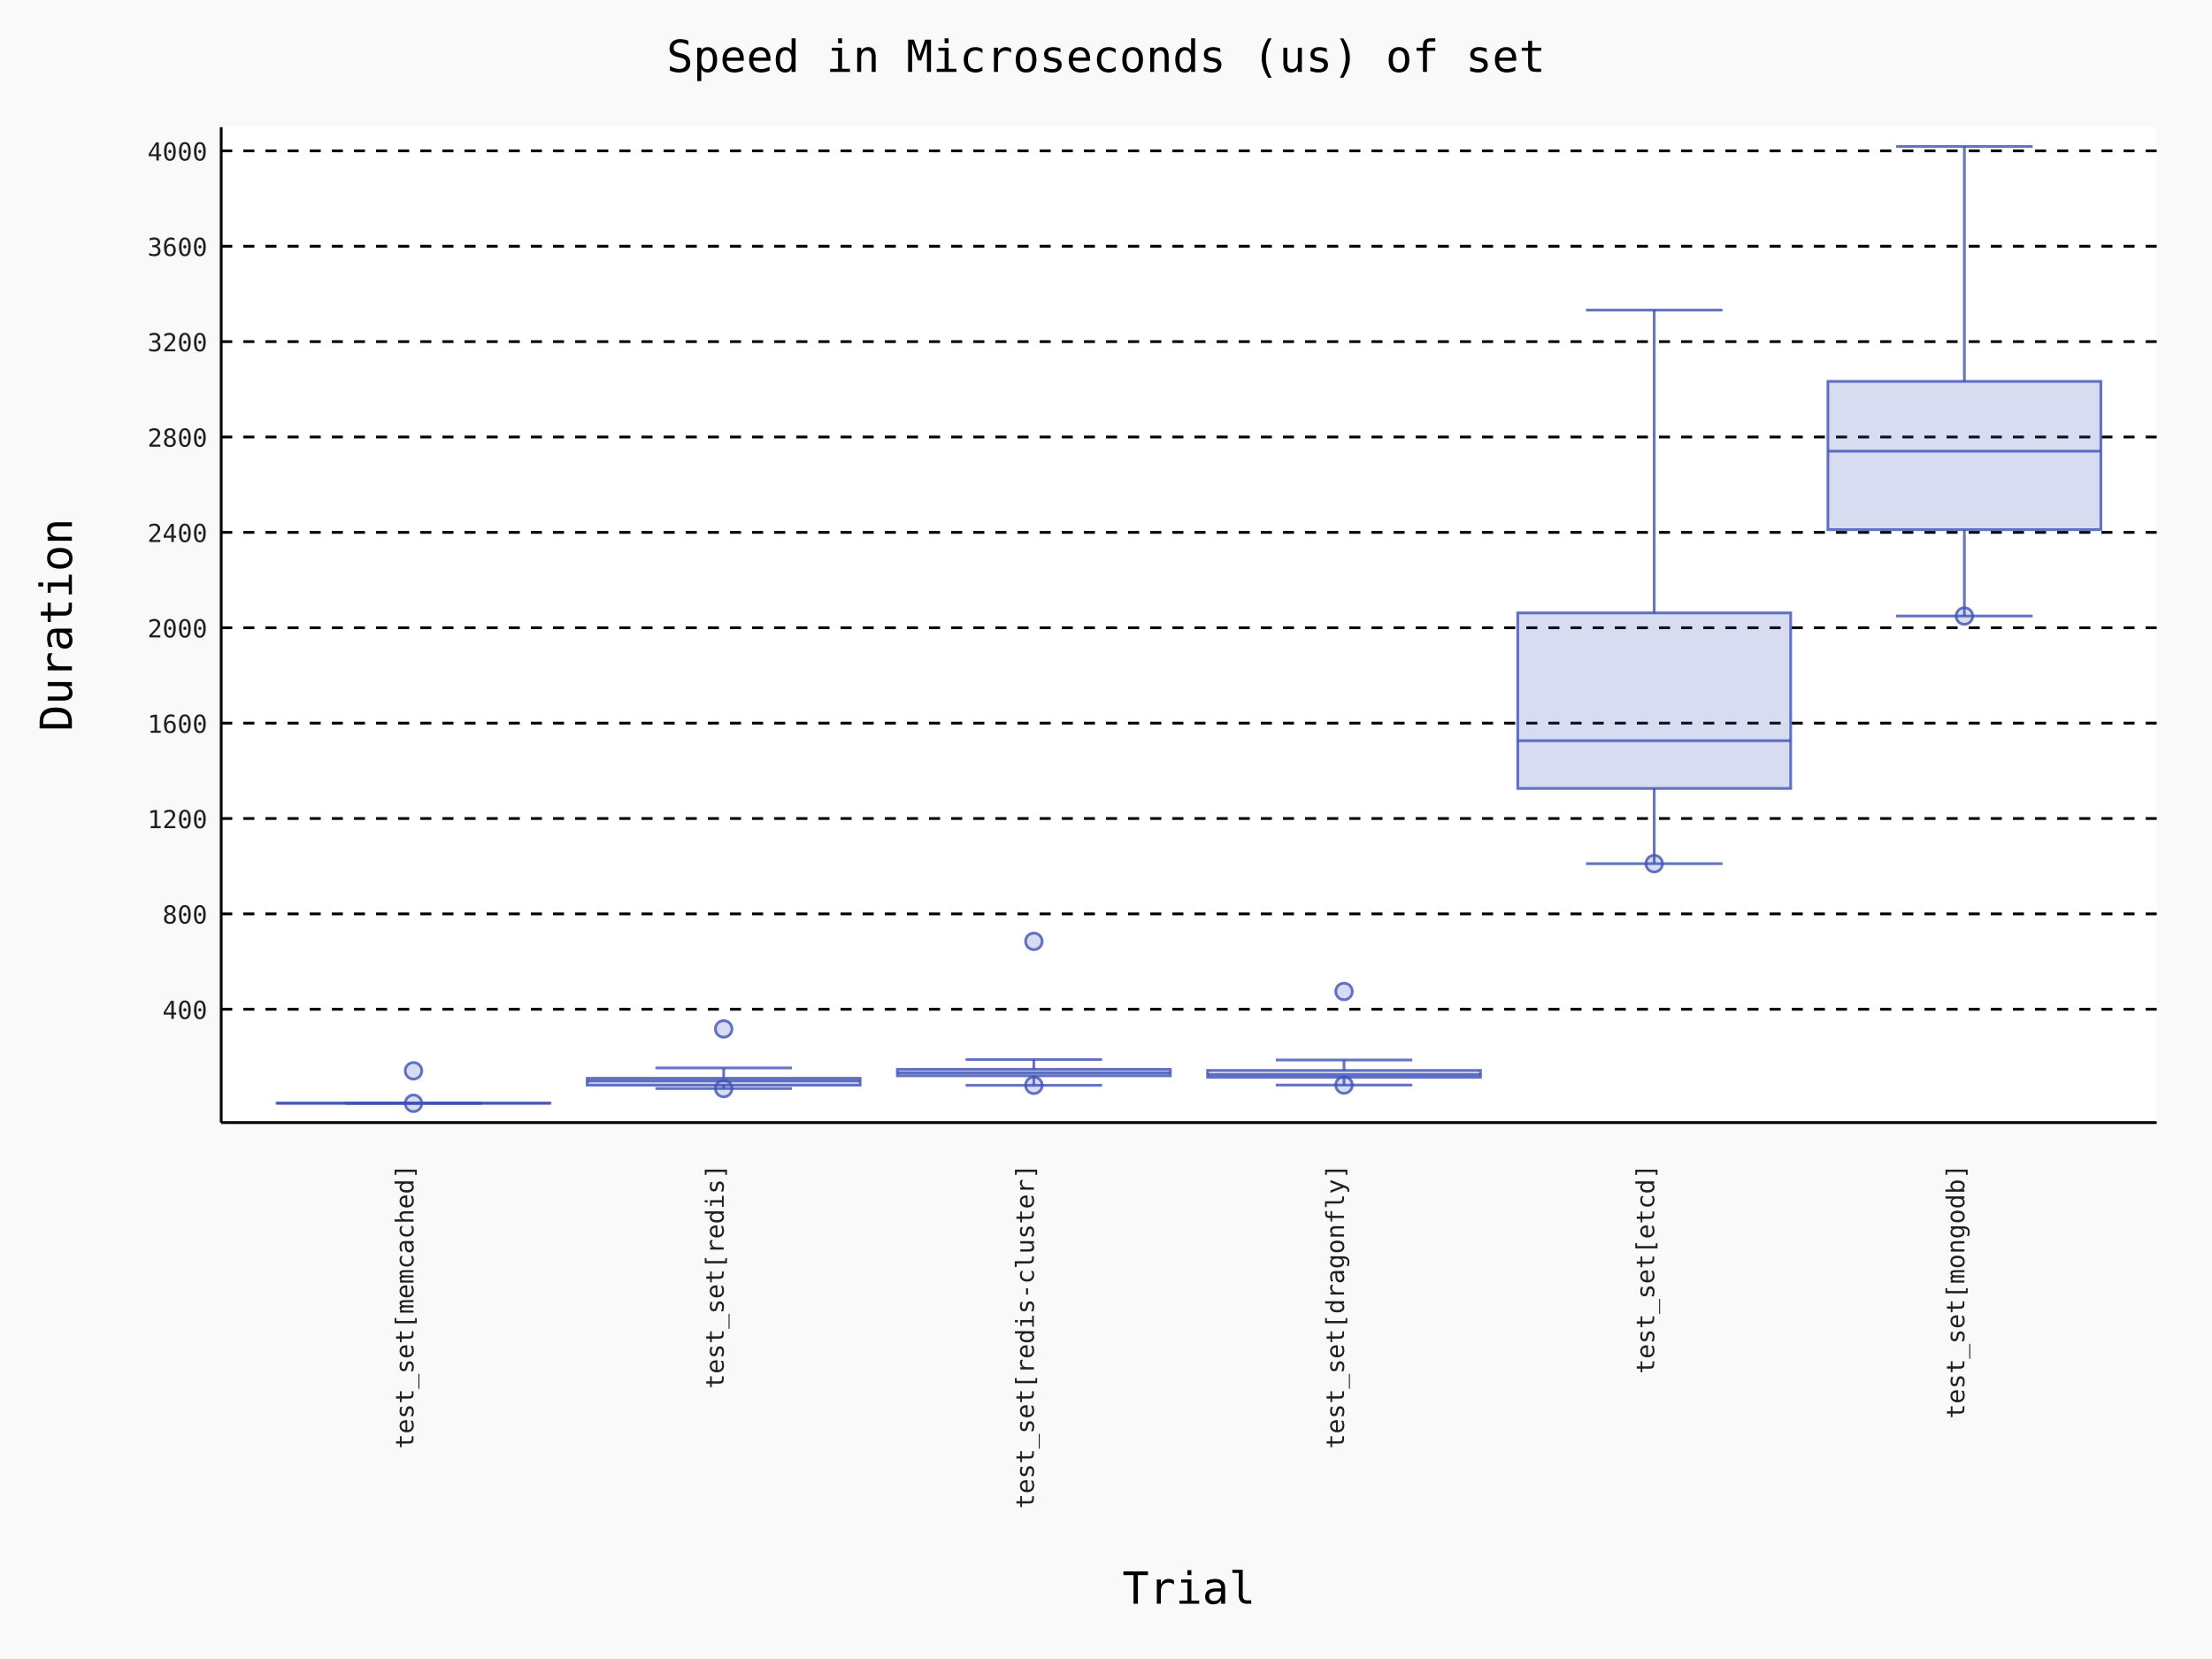
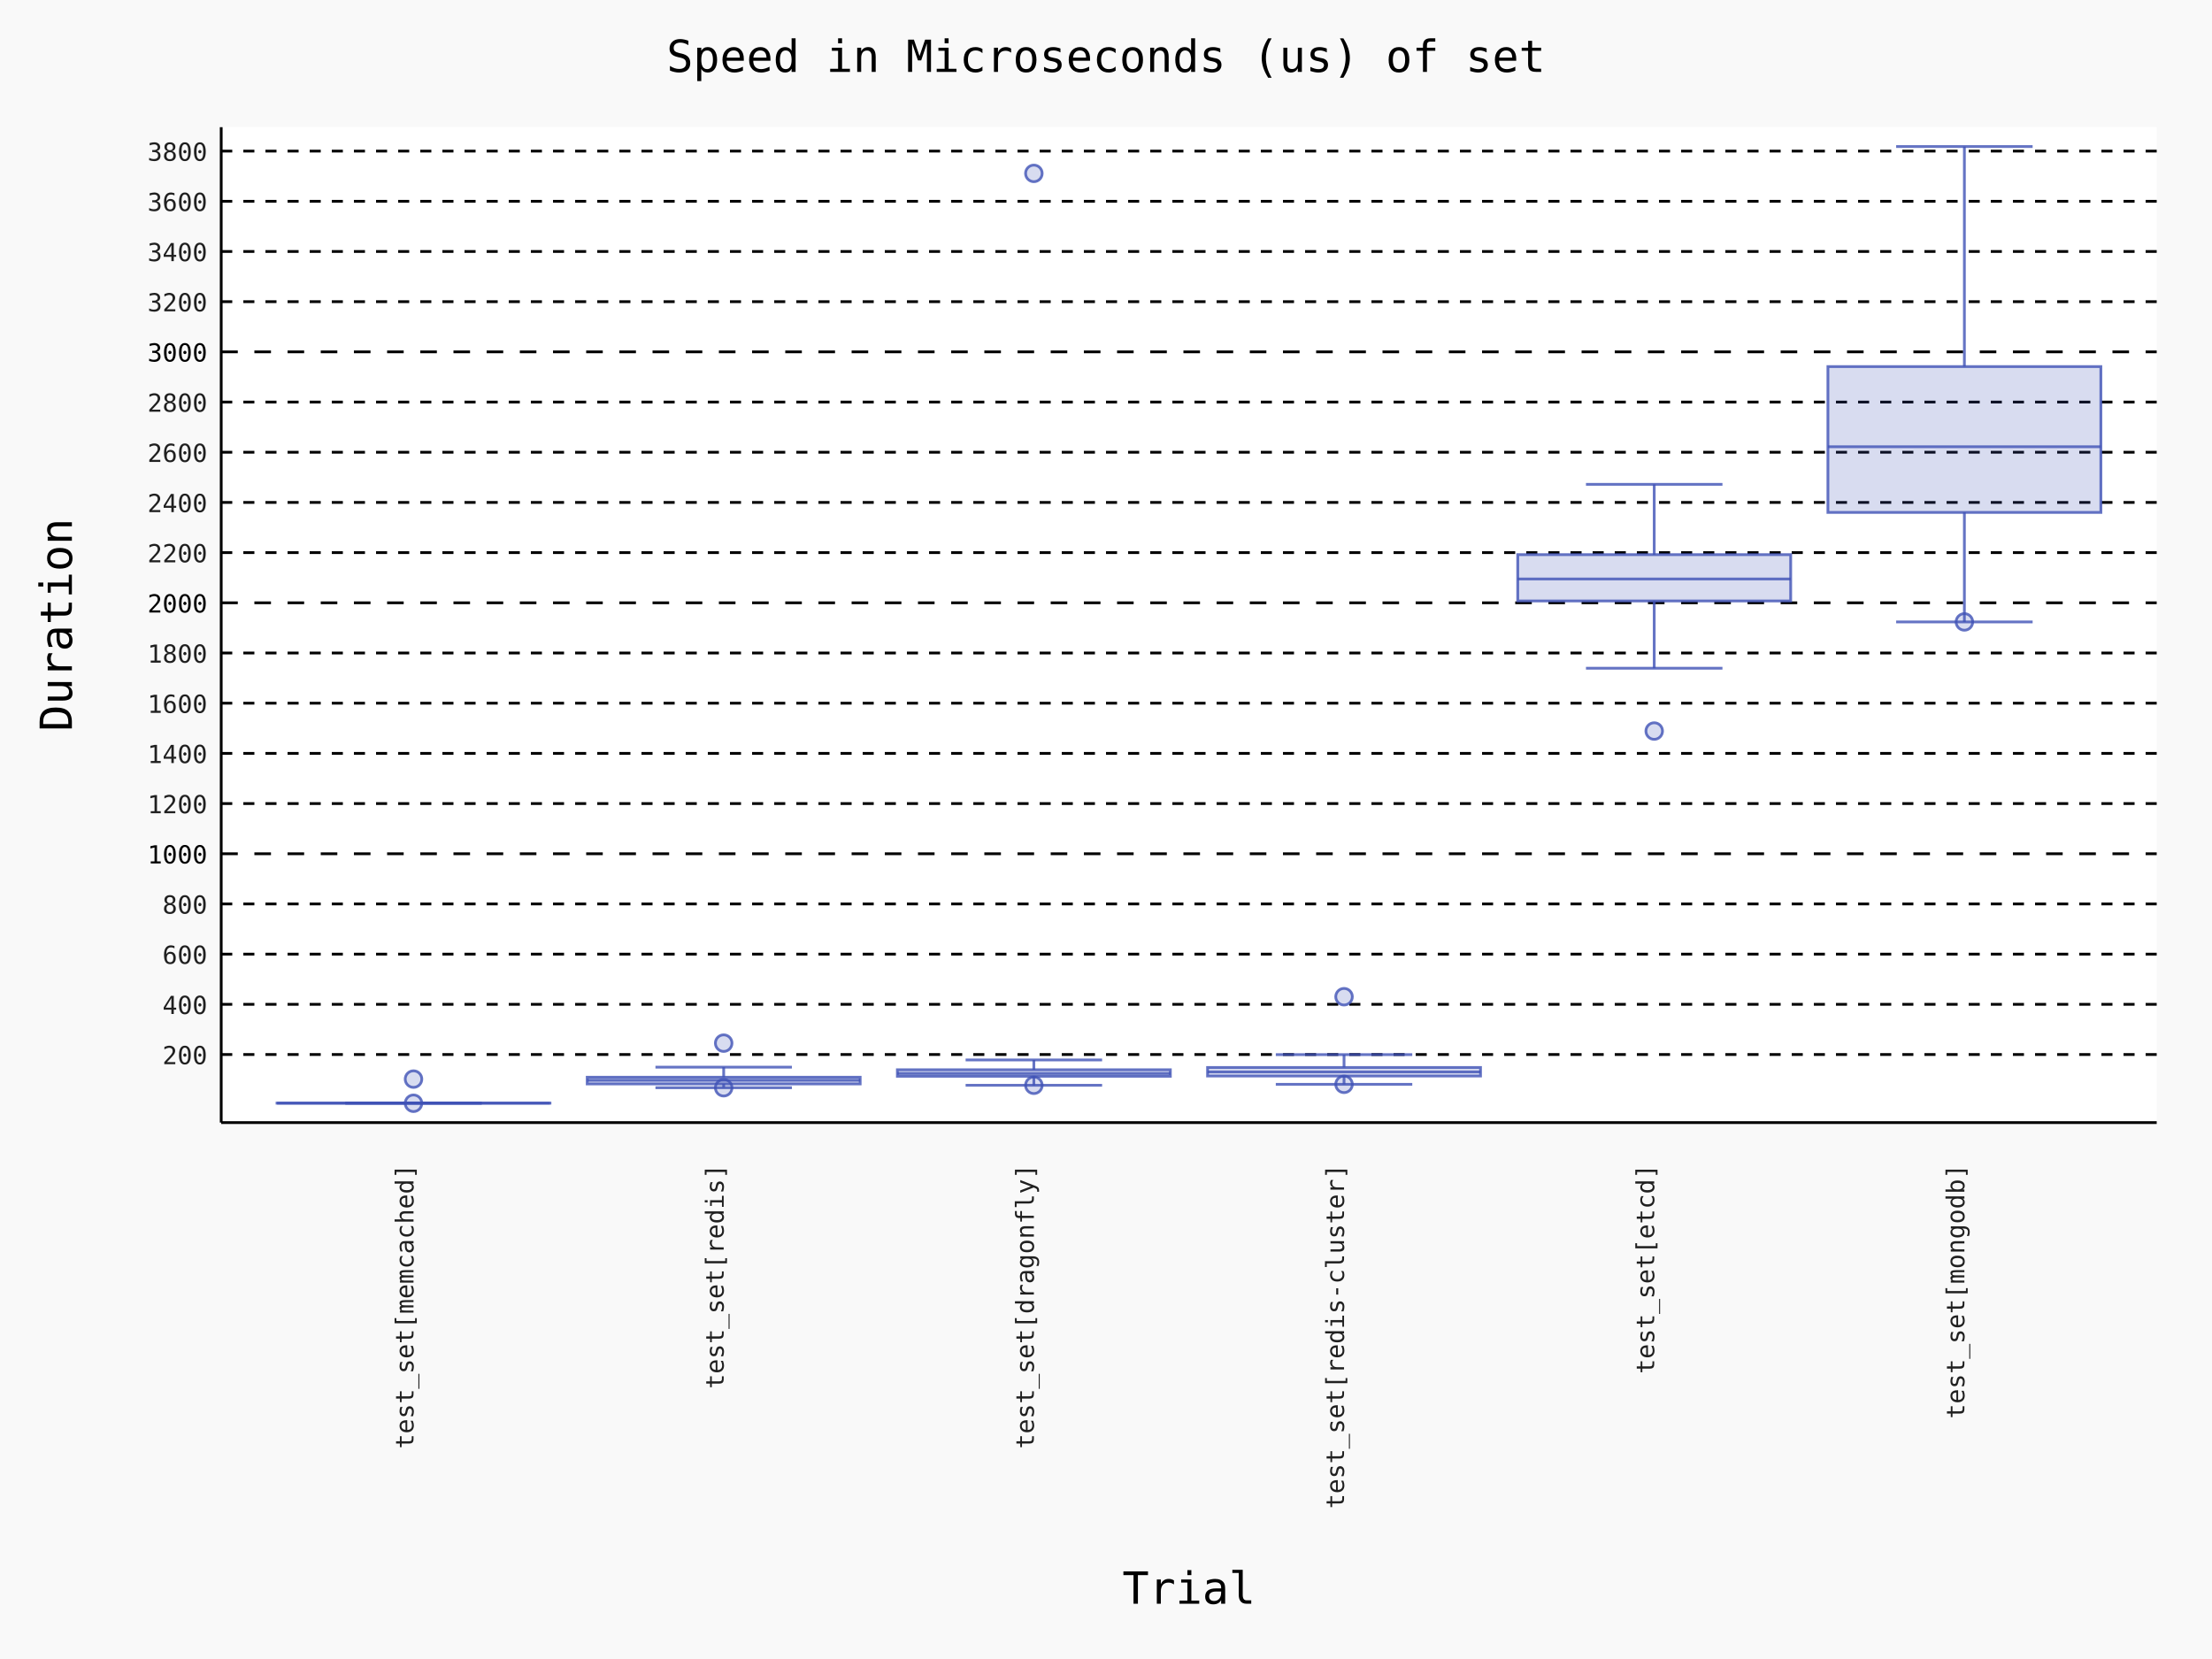
- <svg xmlns="http://www.w3.org/2000/svg" id="chart-f9423c75-cb76-4efb-9421-a1d7d388cb0d" class="pygal-chart" viewBox="0 0 800 600">
+ <svg xmlns="http://www.w3.org/2000/svg" id="chart-569ea9ff-6414-47e5-932e-270c90b85860" class="pygal-chart" viewBox="0 0 800 600">
  <defs>
-     <style type="text/css">#chart-f9423c75-cb76-4efb-9421-a1d7d388cb0d{-webkit-user-select:none;-webkit-font-smoothing:antialiased;font-family:Consolas,"Deja Vu Sans Mono","Bitstream Vera Sans Mono","Courier New",monospace}#chart-f9423c75-cb76-4efb-9421-a1d7d388cb0d .title{font-family:Consolas,"Deja Vu Sans Mono","Bitstream Vera Sans Mono","Courier New",monospace;font-size:16px}#chart-f9423c75-cb76-4efb-9421-a1d7d388cb0d .legends .legend text{font-family:Consolas,"Deja Vu Sans Mono","Bitstream Vera Sans Mono","Courier New",monospace;font-size:14px}#chart-f9423c75-cb76-4efb-9421-a1d7d388cb0d .axis text{font-family:Consolas,"Deja Vu Sans Mono","Bitstream Vera Sans Mono","Courier New",monospace;font-size:10px}#chart-f9423c75-cb76-4efb-9421-a1d7d388cb0d .axis text.major{font-family:Consolas,"Deja Vu Sans Mono","Bitstream Vera Sans Mono","Courier New",monospace;font-size:10px}#chart-f9423c75-cb76-4efb-9421-a1d7d388cb0d .text-overlay text.value{font-family:Consolas,"Deja Vu Sans Mono","Bitstream Vera Sans Mono","Courier New",monospace;font-size:16px}#chart-f9423c75-cb76-4efb-9421-a1d7d388cb0d .text-overlay text.label{font-family:Consolas,"Deja Vu Sans Mono","Bitstream Vera Sans Mono","Courier New",monospace;font-size:10px}#chart-f9423c75-cb76-4efb-9421-a1d7d388cb0d .tooltip{font-family:Consolas,"Deja Vu Sans Mono","Bitstream Vera Sans Mono","Courier New",monospace;font-size:14px}#chart-f9423c75-cb76-4efb-9421-a1d7d388cb0d text.no_data{font-family:Consolas,"Deja Vu Sans Mono","Bitstream Vera Sans Mono","Courier New",monospace;font-size:64px}
- #chart-f9423c75-cb76-4efb-9421-a1d7d388cb0d{background-color:rgba(249,249,249,1)}#chart-f9423c75-cb76-4efb-9421-a1d7d388cb0d path,#chart-f9423c75-cb76-4efb-9421-a1d7d388cb0d line,#chart-f9423c75-cb76-4efb-9421-a1d7d388cb0d rect,#chart-f9423c75-cb76-4efb-9421-a1d7d388cb0d circle{-webkit-transition:150ms;-moz-transition:150ms;transition:150ms}#chart-f9423c75-cb76-4efb-9421-a1d7d388cb0d .graph &gt; .background{fill:rgba(249,249,249,1)}#chart-f9423c75-cb76-4efb-9421-a1d7d388cb0d .plot &gt; .background{fill:rgba(255,255,255,1)}#chart-f9423c75-cb76-4efb-9421-a1d7d388cb0d .graph{fill:rgba(0,0,0,.87)}#chart-f9423c75-cb76-4efb-9421-a1d7d388cb0d text.no_data{fill:rgba(0,0,0,1)}#chart-f9423c75-cb76-4efb-9421-a1d7d388cb0d .title{fill:rgba(0,0,0,1)}#chart-f9423c75-cb76-4efb-9421-a1d7d388cb0d .legends .legend text{fill:rgba(0,0,0,.87)}#chart-f9423c75-cb76-4efb-9421-a1d7d388cb0d .legends .legend:hover text{fill:rgba(0,0,0,1)}#chart-f9423c75-cb76-4efb-9421-a1d7d388cb0d .axis .line{stroke:rgba(0,0,0,1)}#chart-f9423c75-cb76-4efb-9421-a1d7d388cb0d .axis .guide.line{stroke:rgba(0,0,0,.54)}#chart-f9423c75-cb76-4efb-9421-a1d7d388cb0d .axis .major.line{stroke:rgba(0,0,0,.87)}#chart-f9423c75-cb76-4efb-9421-a1d7d388cb0d .axis text.major{fill:rgba(0,0,0,1)}#chart-f9423c75-cb76-4efb-9421-a1d7d388cb0d .axis.y .guides:hover .guide.line,#chart-f9423c75-cb76-4efb-9421-a1d7d388cb0d .line-graph .axis.x .guides:hover .guide.line,#chart-f9423c75-cb76-4efb-9421-a1d7d388cb0d .stackedline-graph .axis.x .guides:hover .guide.line,#chart-f9423c75-cb76-4efb-9421-a1d7d388cb0d .xy-graph .axis.x .guides:hover .guide.line{stroke:rgba(0,0,0,1)}#chart-f9423c75-cb76-4efb-9421-a1d7d388cb0d .axis .guides:hover text{fill:rgba(0,0,0,1)}#chart-f9423c75-cb76-4efb-9421-a1d7d388cb0d .reactive{fill-opacity:.7;stroke-opacity:.8;stroke-width:1}#chart-f9423c75-cb76-4efb-9421-a1d7d388cb0d .ci{stroke:rgba(0,0,0,.87)}#chart-f9423c75-cb76-4efb-9421-a1d7d388cb0d .reactive.active,#chart-f9423c75-cb76-4efb-9421-a1d7d388cb0d .active .reactive{fill-opacity:.8;stroke-opacity:.9;stroke-width:4}#chart-f9423c75-cb76-4efb-9421-a1d7d388cb0d .ci .reactive.active{stroke-width:1.5}#chart-f9423c75-cb76-4efb-9421-a1d7d388cb0d .series text{fill:rgba(0,0,0,1)}#chart-f9423c75-cb76-4efb-9421-a1d7d388cb0d .tooltip rect{fill:rgba(255,255,255,1);stroke:rgba(0,0,0,1);-webkit-transition:opacity 150ms;-moz-transition:opacity 150ms;transition:opacity 150ms}#chart-f9423c75-cb76-4efb-9421-a1d7d388cb0d .tooltip .label{fill:rgba(0,0,0,.87)}#chart-f9423c75-cb76-4efb-9421-a1d7d388cb0d .tooltip .label{fill:rgba(0,0,0,.87)}#chart-f9423c75-cb76-4efb-9421-a1d7d388cb0d .tooltip .legend{font-size:.8em;fill:rgba(0,0,0,.54)}#chart-f9423c75-cb76-4efb-9421-a1d7d388cb0d .tooltip .x_label{font-size:.6em;fill:rgba(0,0,0,1)}#chart-f9423c75-cb76-4efb-9421-a1d7d388cb0d .tooltip .xlink{font-size:.5em;text-decoration:underline}#chart-f9423c75-cb76-4efb-9421-a1d7d388cb0d .tooltip .value{font-size:1.5em}#chart-f9423c75-cb76-4efb-9421-a1d7d388cb0d .bound{font-size:.5em}#chart-f9423c75-cb76-4efb-9421-a1d7d388cb0d .max-value{font-size:.75em;fill:rgba(0,0,0,.54)}#chart-f9423c75-cb76-4efb-9421-a1d7d388cb0d .map-element{fill:rgba(255,255,255,1);stroke:rgba(0,0,0,.54) !important}#chart-f9423c75-cb76-4efb-9421-a1d7d388cb0d .map-element .reactive{fill-opacity:inherit;stroke-opacity:inherit}#chart-f9423c75-cb76-4efb-9421-a1d7d388cb0d .color-0,#chart-f9423c75-cb76-4efb-9421-a1d7d388cb0d .color-0 a:visited{stroke:#3F51B5;fill:#3F51B5}#chart-f9423c75-cb76-4efb-9421-a1d7d388cb0d .color-1,#chart-f9423c75-cb76-4efb-9421-a1d7d388cb0d .color-1 a:visited{stroke:#3F51B5;fill:#3F51B5}#chart-f9423c75-cb76-4efb-9421-a1d7d388cb0d .color-2,#chart-f9423c75-cb76-4efb-9421-a1d7d388cb0d .color-2 a:visited{stroke:#3F51B5;fill:#3F51B5}#chart-f9423c75-cb76-4efb-9421-a1d7d388cb0d .color-3,#chart-f9423c75-cb76-4efb-9421-a1d7d388cb0d .color-3 a:visited{stroke:#3F51B5;fill:#3F51B5}#chart-f9423c75-cb76-4efb-9421-a1d7d388cb0d .color-4,#chart-f9423c75-cb76-4efb-9421-a1d7d388cb0d .color-4 a:visited{stroke:#3F51B5;fill:#3F51B5}#chart-f9423c75-cb76-4efb-9421-a1d7d388cb0d .color-5,#chart-f9423c75-cb76-4efb-9421-a1d7d388cb0d .color-5 a:visited{stroke:#3F51B5;fill:#3F51B5}#chart-f9423c75-cb76-4efb-9421-a1d7d388cb0d .text-overlay .color-0 text{fill:black}#chart-f9423c75-cb76-4efb-9421-a1d7d388cb0d .text-overlay .color-1 text{fill:black}#chart-f9423c75-cb76-4efb-9421-a1d7d388cb0d .text-overlay .color-2 text{fill:black}#chart-f9423c75-cb76-4efb-9421-a1d7d388cb0d .text-overlay .color-3 text{fill:black}#chart-f9423c75-cb76-4efb-9421-a1d7d388cb0d .text-overlay .color-4 text{fill:black}#chart-f9423c75-cb76-4efb-9421-a1d7d388cb0d .text-overlay .color-5 text{fill:black}
- #chart-f9423c75-cb76-4efb-9421-a1d7d388cb0d text.no_data{text-anchor:middle}#chart-f9423c75-cb76-4efb-9421-a1d7d388cb0d .guide.line{fill:none}#chart-f9423c75-cb76-4efb-9421-a1d7d388cb0d .centered{text-anchor:middle}#chart-f9423c75-cb76-4efb-9421-a1d7d388cb0d .title{text-anchor:middle}#chart-f9423c75-cb76-4efb-9421-a1d7d388cb0d .legends .legend text{fill-opacity:1}#chart-f9423c75-cb76-4efb-9421-a1d7d388cb0d .axis.x text{text-anchor:middle}#chart-f9423c75-cb76-4efb-9421-a1d7d388cb0d .axis.x:not(.web) text[transform]{text-anchor:start}#chart-f9423c75-cb76-4efb-9421-a1d7d388cb0d .axis.x:not(.web) text[transform].backwards{text-anchor:end}#chart-f9423c75-cb76-4efb-9421-a1d7d388cb0d .axis.y text{text-anchor:end}#chart-f9423c75-cb76-4efb-9421-a1d7d388cb0d .axis.y text[transform].backwards{text-anchor:start}#chart-f9423c75-cb76-4efb-9421-a1d7d388cb0d .axis.y2 text{text-anchor:start}#chart-f9423c75-cb76-4efb-9421-a1d7d388cb0d .axis.y2 text[transform].backwards{text-anchor:end}#chart-f9423c75-cb76-4efb-9421-a1d7d388cb0d .axis .guide.line{stroke-dasharray:4,4;stroke:black}#chart-f9423c75-cb76-4efb-9421-a1d7d388cb0d .axis .major.guide.line{stroke-dasharray:6,6;stroke:black}#chart-f9423c75-cb76-4efb-9421-a1d7d388cb0d .horizontal .axis.y .guide.line,#chart-f9423c75-cb76-4efb-9421-a1d7d388cb0d .horizontal .axis.y2 .guide.line,#chart-f9423c75-cb76-4efb-9421-a1d7d388cb0d .vertical .axis.x .guide.line{opacity:0}#chart-f9423c75-cb76-4efb-9421-a1d7d388cb0d .horizontal .axis.always_show .guide.line,#chart-f9423c75-cb76-4efb-9421-a1d7d388cb0d .vertical .axis.always_show .guide.line{opacity:1 !important}#chart-f9423c75-cb76-4efb-9421-a1d7d388cb0d .axis.y .guides:hover .guide.line,#chart-f9423c75-cb76-4efb-9421-a1d7d388cb0d .axis.y2 .guides:hover .guide.line,#chart-f9423c75-cb76-4efb-9421-a1d7d388cb0d .axis.x .guides:hover .guide.line{opacity:1}#chart-f9423c75-cb76-4efb-9421-a1d7d388cb0d .axis .guides:hover text{opacity:1}#chart-f9423c75-cb76-4efb-9421-a1d7d388cb0d .nofill{fill:none}#chart-f9423c75-cb76-4efb-9421-a1d7d388cb0d .subtle-fill{fill-opacity:.2}#chart-f9423c75-cb76-4efb-9421-a1d7d388cb0d .dot{stroke-width:1px;fill-opacity:1;stroke-opacity:1}#chart-f9423c75-cb76-4efb-9421-a1d7d388cb0d .dot.active{stroke-width:5px}#chart-f9423c75-cb76-4efb-9421-a1d7d388cb0d .dot.negative{fill:transparent}#chart-f9423c75-cb76-4efb-9421-a1d7d388cb0d text,#chart-f9423c75-cb76-4efb-9421-a1d7d388cb0d tspan{stroke:none !important}#chart-f9423c75-cb76-4efb-9421-a1d7d388cb0d .series text.active{opacity:1}#chart-f9423c75-cb76-4efb-9421-a1d7d388cb0d .tooltip rect{fill-opacity:.95;stroke-width:.5}#chart-f9423c75-cb76-4efb-9421-a1d7d388cb0d .tooltip text{fill-opacity:1}#chart-f9423c75-cb76-4efb-9421-a1d7d388cb0d .showable{visibility:hidden}#chart-f9423c75-cb76-4efb-9421-a1d7d388cb0d .showable.shown{visibility:visible}#chart-f9423c75-cb76-4efb-9421-a1d7d388cb0d .gauge-background{fill:rgba(229,229,229,1);stroke:none}#chart-f9423c75-cb76-4efb-9421-a1d7d388cb0d .bg-lines{stroke:rgba(249,249,249,1);stroke-width:2px}
+     <style type="text/css">#chart-569ea9ff-6414-47e5-932e-270c90b85860{-webkit-user-select:none;-webkit-font-smoothing:antialiased;font-family:Consolas,"Deja Vu Sans Mono","Bitstream Vera Sans Mono","Courier New",monospace}#chart-569ea9ff-6414-47e5-932e-270c90b85860 .title{font-family:Consolas,"Deja Vu Sans Mono","Bitstream Vera Sans Mono","Courier New",monospace;font-size:16px}#chart-569ea9ff-6414-47e5-932e-270c90b85860 .legends .legend text{font-family:Consolas,"Deja Vu Sans Mono","Bitstream Vera Sans Mono","Courier New",monospace;font-size:14px}#chart-569ea9ff-6414-47e5-932e-270c90b85860 .axis text{font-family:Consolas,"Deja Vu Sans Mono","Bitstream Vera Sans Mono","Courier New",monospace;font-size:10px}#chart-569ea9ff-6414-47e5-932e-270c90b85860 .axis text.major{font-family:Consolas,"Deja Vu Sans Mono","Bitstream Vera Sans Mono","Courier New",monospace;font-size:10px}#chart-569ea9ff-6414-47e5-932e-270c90b85860 .text-overlay text.value{font-family:Consolas,"Deja Vu Sans Mono","Bitstream Vera Sans Mono","Courier New",monospace;font-size:16px}#chart-569ea9ff-6414-47e5-932e-270c90b85860 .text-overlay text.label{font-family:Consolas,"Deja Vu Sans Mono","Bitstream Vera Sans Mono","Courier New",monospace;font-size:10px}#chart-569ea9ff-6414-47e5-932e-270c90b85860 .tooltip{font-family:Consolas,"Deja Vu Sans Mono","Bitstream Vera Sans Mono","Courier New",monospace;font-size:14px}#chart-569ea9ff-6414-47e5-932e-270c90b85860 text.no_data{font-family:Consolas,"Deja Vu Sans Mono","Bitstream Vera Sans Mono","Courier New",monospace;font-size:64px}
+ #chart-569ea9ff-6414-47e5-932e-270c90b85860{background-color:rgba(249,249,249,1)}#chart-569ea9ff-6414-47e5-932e-270c90b85860 path,#chart-569ea9ff-6414-47e5-932e-270c90b85860 line,#chart-569ea9ff-6414-47e5-932e-270c90b85860 rect,#chart-569ea9ff-6414-47e5-932e-270c90b85860 circle{-webkit-transition:150ms;-moz-transition:150ms;transition:150ms}#chart-569ea9ff-6414-47e5-932e-270c90b85860 .graph &gt; .background{fill:rgba(249,249,249,1)}#chart-569ea9ff-6414-47e5-932e-270c90b85860 .plot &gt; .background{fill:rgba(255,255,255,1)}#chart-569ea9ff-6414-47e5-932e-270c90b85860 .graph{fill:rgba(0,0,0,.87)}#chart-569ea9ff-6414-47e5-932e-270c90b85860 text.no_data{fill:rgba(0,0,0,1)}#chart-569ea9ff-6414-47e5-932e-270c90b85860 .title{fill:rgba(0,0,0,1)}#chart-569ea9ff-6414-47e5-932e-270c90b85860 .legends .legend text{fill:rgba(0,0,0,.87)}#chart-569ea9ff-6414-47e5-932e-270c90b85860 .legends .legend:hover text{fill:rgba(0,0,0,1)}#chart-569ea9ff-6414-47e5-932e-270c90b85860 .axis .line{stroke:rgba(0,0,0,1)}#chart-569ea9ff-6414-47e5-932e-270c90b85860 .axis .guide.line{stroke:rgba(0,0,0,.54)}#chart-569ea9ff-6414-47e5-932e-270c90b85860 .axis .major.line{stroke:rgba(0,0,0,.87)}#chart-569ea9ff-6414-47e5-932e-270c90b85860 .axis text.major{fill:rgba(0,0,0,1)}#chart-569ea9ff-6414-47e5-932e-270c90b85860 .axis.y .guides:hover .guide.line,#chart-569ea9ff-6414-47e5-932e-270c90b85860 .line-graph .axis.x .guides:hover .guide.line,#chart-569ea9ff-6414-47e5-932e-270c90b85860 .stackedline-graph .axis.x .guides:hover .guide.line,#chart-569ea9ff-6414-47e5-932e-270c90b85860 .xy-graph .axis.x .guides:hover .guide.line{stroke:rgba(0,0,0,1)}#chart-569ea9ff-6414-47e5-932e-270c90b85860 .axis .guides:hover text{fill:rgba(0,0,0,1)}#chart-569ea9ff-6414-47e5-932e-270c90b85860 .reactive{fill-opacity:.7;stroke-opacity:.8;stroke-width:1}#chart-569ea9ff-6414-47e5-932e-270c90b85860 .ci{stroke:rgba(0,0,0,.87)}#chart-569ea9ff-6414-47e5-932e-270c90b85860 .reactive.active,#chart-569ea9ff-6414-47e5-932e-270c90b85860 .active .reactive{fill-opacity:.8;stroke-opacity:.9;stroke-width:4}#chart-569ea9ff-6414-47e5-932e-270c90b85860 .ci .reactive.active{stroke-width:1.5}#chart-569ea9ff-6414-47e5-932e-270c90b85860 .series text{fill:rgba(0,0,0,1)}#chart-569ea9ff-6414-47e5-932e-270c90b85860 .tooltip rect{fill:rgba(255,255,255,1);stroke:rgba(0,0,0,1);-webkit-transition:opacity 150ms;-moz-transition:opacity 150ms;transition:opacity 150ms}#chart-569ea9ff-6414-47e5-932e-270c90b85860 .tooltip .label{fill:rgba(0,0,0,.87)}#chart-569ea9ff-6414-47e5-932e-270c90b85860 .tooltip .label{fill:rgba(0,0,0,.87)}#chart-569ea9ff-6414-47e5-932e-270c90b85860 .tooltip .legend{font-size:.8em;fill:rgba(0,0,0,.54)}#chart-569ea9ff-6414-47e5-932e-270c90b85860 .tooltip .x_label{font-size:.6em;fill:rgba(0,0,0,1)}#chart-569ea9ff-6414-47e5-932e-270c90b85860 .tooltip .xlink{font-size:.5em;text-decoration:underline}#chart-569ea9ff-6414-47e5-932e-270c90b85860 .tooltip .value{font-size:1.5em}#chart-569ea9ff-6414-47e5-932e-270c90b85860 .bound{font-size:.5em}#chart-569ea9ff-6414-47e5-932e-270c90b85860 .max-value{font-size:.75em;fill:rgba(0,0,0,.54)}#chart-569ea9ff-6414-47e5-932e-270c90b85860 .map-element{fill:rgba(255,255,255,1);stroke:rgba(0,0,0,.54) !important}#chart-569ea9ff-6414-47e5-932e-270c90b85860 .map-element .reactive{fill-opacity:inherit;stroke-opacity:inherit}#chart-569ea9ff-6414-47e5-932e-270c90b85860 .color-0,#chart-569ea9ff-6414-47e5-932e-270c90b85860 .color-0 a:visited{stroke:#3F51B5;fill:#3F51B5}#chart-569ea9ff-6414-47e5-932e-270c90b85860 .color-1,#chart-569ea9ff-6414-47e5-932e-270c90b85860 .color-1 a:visited{stroke:#3F51B5;fill:#3F51B5}#chart-569ea9ff-6414-47e5-932e-270c90b85860 .color-2,#chart-569ea9ff-6414-47e5-932e-270c90b85860 .color-2 a:visited{stroke:#3F51B5;fill:#3F51B5}#chart-569ea9ff-6414-47e5-932e-270c90b85860 .color-3,#chart-569ea9ff-6414-47e5-932e-270c90b85860 .color-3 a:visited{stroke:#3F51B5;fill:#3F51B5}#chart-569ea9ff-6414-47e5-932e-270c90b85860 .color-4,#chart-569ea9ff-6414-47e5-932e-270c90b85860 .color-4 a:visited{stroke:#3F51B5;fill:#3F51B5}#chart-569ea9ff-6414-47e5-932e-270c90b85860 .color-5,#chart-569ea9ff-6414-47e5-932e-270c90b85860 .color-5 a:visited{stroke:#3F51B5;fill:#3F51B5}#chart-569ea9ff-6414-47e5-932e-270c90b85860 .text-overlay .color-0 text{fill:black}#chart-569ea9ff-6414-47e5-932e-270c90b85860 .text-overlay .color-1 text{fill:black}#chart-569ea9ff-6414-47e5-932e-270c90b85860 .text-overlay .color-2 text{fill:black}#chart-569ea9ff-6414-47e5-932e-270c90b85860 .text-overlay .color-3 text{fill:black}#chart-569ea9ff-6414-47e5-932e-270c90b85860 .text-overlay .color-4 text{fill:black}#chart-569ea9ff-6414-47e5-932e-270c90b85860 .text-overlay .color-5 text{fill:black}
+ #chart-569ea9ff-6414-47e5-932e-270c90b85860 text.no_data{text-anchor:middle}#chart-569ea9ff-6414-47e5-932e-270c90b85860 .guide.line{fill:none}#chart-569ea9ff-6414-47e5-932e-270c90b85860 .centered{text-anchor:middle}#chart-569ea9ff-6414-47e5-932e-270c90b85860 .title{text-anchor:middle}#chart-569ea9ff-6414-47e5-932e-270c90b85860 .legends .legend text{fill-opacity:1}#chart-569ea9ff-6414-47e5-932e-270c90b85860 .axis.x text{text-anchor:middle}#chart-569ea9ff-6414-47e5-932e-270c90b85860 .axis.x:not(.web) text[transform]{text-anchor:start}#chart-569ea9ff-6414-47e5-932e-270c90b85860 .axis.x:not(.web) text[transform].backwards{text-anchor:end}#chart-569ea9ff-6414-47e5-932e-270c90b85860 .axis.y text{text-anchor:end}#chart-569ea9ff-6414-47e5-932e-270c90b85860 .axis.y text[transform].backwards{text-anchor:start}#chart-569ea9ff-6414-47e5-932e-270c90b85860 .axis.y2 text{text-anchor:start}#chart-569ea9ff-6414-47e5-932e-270c90b85860 .axis.y2 text[transform].backwards{text-anchor:end}#chart-569ea9ff-6414-47e5-932e-270c90b85860 .axis .guide.line{stroke-dasharray:4,4;stroke:black}#chart-569ea9ff-6414-47e5-932e-270c90b85860 .axis .major.guide.line{stroke-dasharray:6,6;stroke:black}#chart-569ea9ff-6414-47e5-932e-270c90b85860 .horizontal .axis.y .guide.line,#chart-569ea9ff-6414-47e5-932e-270c90b85860 .horizontal .axis.y2 .guide.line,#chart-569ea9ff-6414-47e5-932e-270c90b85860 .vertical .axis.x .guide.line{opacity:0}#chart-569ea9ff-6414-47e5-932e-270c90b85860 .horizontal .axis.always_show .guide.line,#chart-569ea9ff-6414-47e5-932e-270c90b85860 .vertical .axis.always_show .guide.line{opacity:1 !important}#chart-569ea9ff-6414-47e5-932e-270c90b85860 .axis.y .guides:hover .guide.line,#chart-569ea9ff-6414-47e5-932e-270c90b85860 .axis.y2 .guides:hover .guide.line,#chart-569ea9ff-6414-47e5-932e-270c90b85860 .axis.x .guides:hover .guide.line{opacity:1}#chart-569ea9ff-6414-47e5-932e-270c90b85860 .axis .guides:hover text{opacity:1}#chart-569ea9ff-6414-47e5-932e-270c90b85860 .nofill{fill:none}#chart-569ea9ff-6414-47e5-932e-270c90b85860 .subtle-fill{fill-opacity:.2}#chart-569ea9ff-6414-47e5-932e-270c90b85860 .dot{stroke-width:1px;fill-opacity:1;stroke-opacity:1}#chart-569ea9ff-6414-47e5-932e-270c90b85860 .dot.active{stroke-width:5px}#chart-569ea9ff-6414-47e5-932e-270c90b85860 .dot.negative{fill:transparent}#chart-569ea9ff-6414-47e5-932e-270c90b85860 text,#chart-569ea9ff-6414-47e5-932e-270c90b85860 tspan{stroke:none !important}#chart-569ea9ff-6414-47e5-932e-270c90b85860 .series text.active{opacity:1}#chart-569ea9ff-6414-47e5-932e-270c90b85860 .tooltip rect{fill-opacity:.95;stroke-width:.5}#chart-569ea9ff-6414-47e5-932e-270c90b85860 .tooltip text{fill-opacity:1}#chart-569ea9ff-6414-47e5-932e-270c90b85860 .showable{visibility:hidden}#chart-569ea9ff-6414-47e5-932e-270c90b85860 .showable.shown{visibility:visible}#chart-569ea9ff-6414-47e5-932e-270c90b85860 .gauge-background{fill:rgba(229,229,229,1);stroke:none}#chart-569ea9ff-6414-47e5-932e-270c90b85860 .bg-lines{stroke:rgba(249,249,249,1);stroke-width:2px}
.tooltip .value{font-size:1em !important}.axis text{font-size:9px !important}</style>
  </defs>
  <g class="graph custombox-graph vertical">
    <rect x="0" y="0" width="800" height="600" class="background" />
    <g transform="translate(80, 46)" class="plot">
      <rect x="0" y="0" width="700.0" height="360.0" class="background" />
      <g class="axis y always_show">
        <path d="M0 360 h700" class="line" />
        <g class="guides">
-           <path d="M0 319.013 h700" class="guide line" />
-           <text x="-5" y="322.513" class="">400</text>
-         </g>
-         <g class="guides">
-           <path d="M0 284.519 h700" class="guide line" />
-           <text x="-5" y="288.019" class="">800</text>
-         </g>
-         <g class="guides">
-           <path d="M0 250.024 h700" class="guide line" />
-           <text x="-5" y="253.524" class="">1200</text>
-         </g>
-         <g class="guides">
-           <path d="M0 215.529 h700" class="guide line" />
-           <text x="-5" y="219.029" class="">1600</text>
-         </g>
-         <g class="guides">
-           <path d="M0 181.035 h700" class="guide line" />
-           <text x="-5" y="184.535" class="">2000</text>
-         </g>
-         <g class="guides">
-           <path d="M0 146.54 h700" class="guide line" />
-           <text x="-5" y="150.04" class="">2400</text>
-         </g>
-         <g class="guides">
-           <path d="M0 112.046 h700" class="guide line" />
-           <text x="-5" y="115.546" class="">2800</text>
-         </g>
-         <g class="guides">
-           <path d="M0 77.551 h700" class="guide line" />
-           <text x="-5" y="81.051" class="">3200</text>
-         </g>
-         <g class="guides">
-           <path d="M0 43.056 h700" class="guide line" />
-           <text x="-5" y="46.556" class="">3600</text>
-         </g>
-         <g class="guides">
-           <path d="M0 8.562 h700" class="guide line" />
-           <text x="-5" y="12.062" class="">4000</text>
+           <path d="M0 335.379 h700" class="guide line" />
+           <text x="-5" y="338.879" class="">200</text>
+         </g>
+         <g class="guides">
+           <path d="M0 317.227 h700" class="guide line" />
+           <text x="-5" y="320.727" class="">400</text>
+         </g>
+         <g class="guides">
+           <path d="M0 299.075 h700" class="guide line" />
+           <text x="-5" y="302.575" class="">600</text>
+         </g>
+         <g class="guides">
+           <path d="M0 280.924 h700" class="guide line" />
+           <text x="-5" y="284.424" class="">800</text>
+         </g>
+         <g class="guides">
+           <path d="M0 262.772 h700" class="major guide line" />
+           <text x="-5" y="266.272" class="major">1000</text>
+         </g>
+         <g class="guides">
+           <path d="M0 244.62 h700" class="guide line" />
+           <text x="-5" y="248.12" class="">1200</text>
+         </g>
+         <g class="guides">
+           <path d="M0 226.468 h700" class="guide line" />
+           <text x="-5" y="229.968" class="">1400</text>
+         </g>
+         <g class="guides">
+           <path d="M0 208.317 h700" class="guide line" />
+           <text x="-5" y="211.817" class="">1600</text>
+         </g>
+         <g class="guides">
+           <path d="M0 190.165 h700" class="guide line" />
+           <text x="-5" y="193.665" class="">1800</text>
+         </g>
+         <g class="guides">
+           <path d="M0 172.013 h700" class="major guide line" />
+           <text x="-5" y="175.513" class="major">2000</text>
+         </g>
+         <g class="guides">
+           <path d="M0 153.861 h700" class="guide line" />
+           <text x="-5" y="157.361" class="">2200</text>
+         </g>
+         <g class="guides">
+           <path d="M0 135.71 h700" class="guide line" />
+           <text x="-5" y="139.21" class="">2400</text>
+         </g>
+         <g class="guides">
+           <path d="M0 117.558 h700" class="guide line" />
+           <text x="-5" y="121.058" class="">2600</text>
+         </g>
+         <g class="guides">
+           <path d="M0 99.406 h700" class="guide line" />
+           <text x="-5" y="102.906" class="">2800</text>
+         </g>
+         <g class="guides">
+           <path d="M0 81.254 h700" class="major guide line" />
+           <text x="-5" y="84.754" class="major">3000</text>
+         </g>
+         <g class="guides">
+           <path d="M0 63.103 h700" class="guide line" />
+           <text x="-5" y="66.603" class="">3200</text>
+         </g>
+         <g class="guides">
+           <path d="M0 44.951 h700" class="guide line" />
+           <text x="-5" y="48.451" class="">3400</text>
+         </g>
+         <g class="guides">
+           <path d="M0 26.799 h700" class="guide line" />
+           <text x="-5" y="30.299" class="">3600</text>
+         </g>
+         <g class="guides">
+           <path d="M0 8.647 h700" class="guide line" />
+           <text x="-5" y="12.147" class="">3800</text>
        </g>
      </g>
      <g class="axis x">
        <path d="M0 0 v360" class="line" />
        <g class="guides">
          <path d="M69.551 0 v360" class="guide line" />
          <text x="69.551" y="375.0" class="backwards" transform="rotate(270 69.55128 375)">test_set[memcached]</text>
        </g>
        <g class="guides">
          <path d="M181.731 0 v360" class="guide line" />
          <text x="181.731" y="375.0" class="backwards" transform="rotate(270 181.7308 375)">test_set[redis]</text>
        </g>
        <g class="guides">
          <path d="M293.91 0 v360" class="guide line" />
-           <text x="293.91" y="375.0" class="backwards" transform="rotate(270 293.9103 375)">test_set[redis-cluster]</text>
+           <text x="293.91" y="375.0" class="backwards" transform="rotate(270 293.9103 375)">test_set[dragonfly]</text>
        </g>
        <g class="guides">
          <path d="M406.09 0 v360" class="guide line" />
-           <text x="406.09" y="375.0" class="backwards" transform="rotate(270 406.0897 375)">test_set[dragonfly]</text>
+           <text x="406.09" y="375.0" class="backwards" transform="rotate(270 406.0897 375)">test_set[redis-cluster]</text>
        </g>
        <g class="guides">
          <path d="M518.269 0 v360" class="guide line" />
          <text x="518.269" y="375.0" class="backwards" transform="rotate(270 518.2692 375)">test_set[etcd]</text>
        </g>
        <g class="guides">
          <path d="M630.449 0 v360" class="guide line" />
          <text x="630.449" y="375.0" class="backwards" transform="rotate(270 630.4487 375)">test_set[mongodb]</text>
        </g>
      </g>
      <g class="series serie-0 color-0">
        <g class="boxes">
          <g class="box">
-             <path stroke-width="3" d="M44.872 353.023 L94.231 353.023" class="reactive tooltip-trigger" />
-             <path stroke-width="3" d="M20.192 352.983 L118.91 352.983" class="reactive tooltip-trigger" />
-             <path stroke-width="3" d="M44.872 352.925 L94.231 352.925" class="reactive tooltip-trigger" />
-             <path stroke-width="2" d="M69.551 353.023 L69.551 352.992" class="reactive tooltip-trigger" />
-             <path stroke-width="2" d="M69.551 352.925 L69.551 352.966" class="reactive tooltip-trigger" />
-             <rect x="20.192" y="352.966" height="0.027" width="98.718" class="subtle-fill reactive tooltip-trigger" />
-             <circle cx="69.551" cy="353.023" r="3" class="subtle-fill reactive tooltip-trigger" />
-             <circle cx="69.551" cy="341.275" r="3" class="subtle-fill reactive tooltip-trigger" />
+             <path stroke-width="3" d="M44.872 353.011 L94.231 353.011" class="reactive tooltip-trigger" />
+             <path stroke-width="3" d="M20.192 352.968 L118.91 352.968" class="reactive tooltip-trigger" />
+             <path stroke-width="3" d="M44.872 352.897 L94.231 352.897" class="reactive tooltip-trigger" />
+             <path stroke-width="2" d="M69.551 353.011 L69.551 352.978" class="reactive tooltip-trigger" />
+             <path stroke-width="2" d="M69.551 352.897 L69.551 352.946" class="reactive tooltip-trigger" />
+             <rect x="20.192" y="352.946" height="0.032" width="98.718" class="subtle-fill reactive tooltip-trigger" />
+             <circle cx="69.551" cy="353.011" r="3" class="subtle-fill reactive tooltip-trigger" />
+             <circle cx="69.551" cy="344.273" r="3" class="subtle-fill reactive tooltip-trigger" />
          </g>
        </g>
      </g>
      <g class="series serie-1 color-1">
        <g class="boxes">
          <g class="box">
-             <path stroke-width="3" d="M157.051 347.682 L206.41 347.682" class="reactive tooltip-trigger" />
-             <path stroke-width="3" d="M132.372 344.946 L231.09 344.946" class="reactive tooltip-trigger" />
-             <path stroke-width="3" d="M157.051 340.235 L206.41 340.235" class="reactive tooltip-trigger" />
-             <path stroke-width="2" d="M181.731 347.682 L181.731 346.459" class="reactive tooltip-trigger" />
-             <path stroke-width="2" d="M181.731 340.235 L181.731 343.97" class="reactive tooltip-trigger" />
-             <rect x="132.372" y="343.97" height="2.489" width="98.718" class="subtle-fill reactive tooltip-trigger" />
-             <circle cx="181.731" cy="347.682" r="3" class="subtle-fill reactive tooltip-trigger" />
-             <circle cx="181.731" cy="326.125" r="3" class="subtle-fill reactive tooltip-trigger" />
+             <path stroke-width="3" d="M157.051 347.392 L206.41 347.392" class="reactive tooltip-trigger" />
+             <path stroke-width="3" d="M132.372 344.706 L231.09 344.706" class="reactive tooltip-trigger" />
+             <path stroke-width="3" d="M157.051 339.952 L206.41 339.952" class="reactive tooltip-trigger" />
+             <path stroke-width="2" d="M181.731 347.392 L181.731 346.018" class="reactive tooltip-trigger" />
+             <path stroke-width="2" d="M181.731 339.952 L181.731 343.594" class="reactive tooltip-trigger" />
+             <rect x="132.372" y="343.594" height="2.424" width="98.718" class="subtle-fill reactive tooltip-trigger" />
+             <circle cx="181.731" cy="347.392" r="3" class="subtle-fill reactive tooltip-trigger" />
+             <circle cx="181.731" cy="331.266" r="3" class="subtle-fill reactive tooltip-trigger" />
          </g>
        </g>
      </g>
      <g class="series serie-2 color-2">
        <g class="boxes">
          <g class="box">
-             <path stroke-width="3" d="M269.231 346.516 L318.59 346.516" class="reactive tooltip-trigger" />
-             <path stroke-width="3" d="M244.551 342.004 L343.269 342.004" class="reactive tooltip-trigger" />
-             <path stroke-width="3" d="M269.231 337.199 L318.59 337.199" class="reactive tooltip-trigger" />
-             <path stroke-width="2" d="M293.91 346.516 L293.91 343.08" class="reactive tooltip-trigger" />
-             <path stroke-width="2" d="M293.91 337.199 L293.91 340.73" class="reactive tooltip-trigger" />
-             <rect x="244.551" y="340.73" height="2.35" width="98.718" class="subtle-fill reactive tooltip-trigger" />
-             <circle cx="293.91" cy="346.516" r="3" class="subtle-fill reactive tooltip-trigger" />
-             <circle cx="293.91" cy="294.459" r="3" class="subtle-fill reactive tooltip-trigger" />
+             <path stroke-width="3" d="M269.231 346.504 L318.59 346.504" class="reactive tooltip-trigger" />
+             <path stroke-width="3" d="M244.551 342.229 L343.269 342.229" class="reactive tooltip-trigger" />
+             <path stroke-width="3" d="M269.231 337.343 L318.59 337.343" class="reactive tooltip-trigger" />
+             <path stroke-width="2" d="M293.91 346.504 L293.91 343.254" class="reactive tooltip-trigger" />
+             <path stroke-width="2" d="M293.91 337.343 L293.91 340.893" class="reactive tooltip-trigger" />
+             <rect x="244.551" y="340.893" height="2.361" width="98.718" class="subtle-fill reactive tooltip-trigger" />
+             <circle cx="293.91" cy="346.504" r="3" class="subtle-fill reactive tooltip-trigger" />
+             <circle cx="293.91" cy="16.71" r="3" class="subtle-fill reactive tooltip-trigger" />
          </g>
        </g>
      </g>
      <g class="series serie-3 color-3">
        <g class="boxes">
          <g class="box">
-             <path stroke-width="3" d="M381.41 346.419 L430.769 346.419" class="reactive tooltip-trigger" />
-             <path stroke-width="3" d="M356.731 342.644 L455.449 342.644" class="reactive tooltip-trigger" />
-             <path stroke-width="3" d="M381.41 337.358 L430.769 337.358" class="reactive tooltip-trigger" />
-             <path stroke-width="2" d="M406.09 346.419 L406.09 343.63" class="reactive tooltip-trigger" />
-             <path stroke-width="2" d="M406.09 337.358 L406.09 341.126" class="reactive tooltip-trigger" />
-             <rect x="356.731" y="341.126" height="2.504" width="98.718" class="subtle-fill reactive tooltip-trigger" />
-             <circle cx="406.09" cy="346.419" r="3" class="subtle-fill reactive tooltip-trigger" />
-             <circle cx="406.09" cy="312.581" r="3" class="subtle-fill reactive tooltip-trigger" />
+             <path stroke-width="3" d="M381.41 346.16 L430.769 346.16" class="reactive tooltip-trigger" />
+             <path stroke-width="3" d="M356.731 341.674 L455.449 341.674" class="reactive tooltip-trigger" />
+             <path stroke-width="3" d="M381.41 335.417 L430.769 335.417" class="reactive tooltip-trigger" />
+             <path stroke-width="2" d="M406.09 346.16 L406.09 343.151" class="reactive tooltip-trigger" />
+             <path stroke-width="2" d="M406.09 335.417 L406.09 340.069" class="reactive tooltip-trigger" />
+             <rect x="356.731" y="340.069" height="3.082" width="98.718" class="subtle-fill reactive tooltip-trigger" />
+             <circle cx="406.09" cy="346.16" r="3" class="subtle-fill reactive tooltip-trigger" />
+             <circle cx="406.09" cy="314.475" r="3" class="subtle-fill reactive tooltip-trigger" />
          </g>
        </g>
      </g>
      <g class="series serie-4 color-4">
        <g class="boxes">
          <g class="box">
-             <path stroke-width="3" d="M493.59 266.353 L542.949 266.353" class="reactive tooltip-trigger" />
-             <path stroke-width="3" d="M468.91 221.882 L567.628 221.882" class="reactive tooltip-trigger" />
-             <path stroke-width="3" d="M493.59 66.136 L542.949 66.136" class="reactive tooltip-trigger" />
-             <path stroke-width="2" d="M518.269 266.353 L518.269 239.157" class="reactive tooltip-trigger" />
-             <path stroke-width="2" d="M518.269 66.136 L518.269 175.66" class="reactive tooltip-trigger" />
-             <rect x="468.91" y="175.66" height="63.496" width="98.718" class="subtle-fill reactive tooltip-trigger" />
-             <circle cx="518.269" cy="266.353" r="3" class="subtle-fill reactive tooltip-trigger" />
-             <circle cx="518.269" cy="-382.036" r="3" class="subtle-fill reactive tooltip-trigger" />
+             <path stroke-width="3" d="M493.59 195.672 L542.949 195.672" class="reactive tooltip-trigger" />
+             <path stroke-width="3" d="M468.91 163.394 L567.628 163.394" class="reactive tooltip-trigger" />
+             <path stroke-width="3" d="M493.59 129.168 L542.949 129.168" class="reactive tooltip-trigger" />
+             <path stroke-width="2" d="M518.269 195.672 L518.269 171.347" class="reactive tooltip-trigger" />
+             <path stroke-width="2" d="M518.269 129.168 L518.269 154.592" class="reactive tooltip-trigger" />
+             <rect x="468.91" y="154.592" height="16.754" width="98.718" class="subtle-fill reactive tooltip-trigger" />
+             <circle cx="518.269" cy="218.394" r="3" class="subtle-fill reactive tooltip-trigger" />
+             <circle cx="518.269" cy="-391.968" r="3" class="subtle-fill reactive tooltip-trigger" />
          </g>
        </g>
      </g>
      <g class="series serie-5 color-5">
        <g class="boxes">
          <g class="box">
-             <path stroke-width="3" d="M605.769 176.794 L655.128 176.794" class="reactive tooltip-trigger" />
-             <path stroke-width="3" d="M581.09 117.171 L679.808 117.171" class="reactive tooltip-trigger" />
-             <path stroke-width="3" d="M605.769 6.984 L655.128 6.984" class="reactive tooltip-trigger" />
-             <path stroke-width="2" d="M630.449 176.794 L630.449 145.561" class="reactive tooltip-trigger" />
-             <path stroke-width="2" d="M630.449 6.984 L630.449 91.927" class="reactive tooltip-trigger" />
-             <rect x="581.09" y="91.927" height="53.635" width="98.718" class="subtle-fill reactive tooltip-trigger" />
-             <circle cx="630.449" cy="176.794" r="3" class="subtle-fill reactive tooltip-trigger" />
-             <circle cx="630.449" cy="-187.661" r="3" class="subtle-fill reactive tooltip-trigger" />
+             <path stroke-width="3" d="M605.769 178.927 L655.128 178.927" class="reactive tooltip-trigger" />
+             <path stroke-width="3" d="M581.09 115.571 L679.808 115.571" class="reactive tooltip-trigger" />
+             <path stroke-width="3" d="M605.769 6.999 L655.128 6.999" class="reactive tooltip-trigger" />
+             <path stroke-width="2" d="M630.449 178.927 L630.449 139.329" class="reactive tooltip-trigger" />
+             <path stroke-width="2" d="M630.449 6.999 L630.449 86.583" class="reactive tooltip-trigger" />
+             <rect x="581.09" y="86.583" height="52.746" width="98.718" class="subtle-fill reactive tooltip-trigger" />
+             <circle cx="630.449" cy="178.927" r="3" class="subtle-fill reactive tooltip-trigger" />
+             <circle cx="630.449" cy="-98.712" r="3" class="subtle-fill reactive tooltip-trigger" />
          </g>
        </g>
      </g>
    </g>
    <g class="titles">
      <text x="400.0" y="26" class="title plot_title">Speed in Microseconds (us) of set</text>
      <text x="430.0" y="580.0" class="title">Trial</text>
      <text x="0" y="252.0" class="title" transform="rotate(-90 0 226)">Duration</text>
    </g>
    <g transform="translate(80, 46)" class="plot overlay">
      <g class="series serie-0 color-0" />
      <g class="series serie-1 color-1" />
      <g class="series serie-2 color-2" />
      <g class="series serie-3 color-3" />
      <g class="series serie-4 color-4" />
      <g class="series serie-5 color-5" />
    </g>
    <g transform="translate(80, 46)" class="plot text-overlay">
      <g class="series serie-0 color-0" />
      <g class="series serie-1 color-1" />
      <g class="series serie-2 color-2" />
      <g class="series serie-3 color-3" />
      <g class="series serie-4 color-4" />
      <g class="series serie-5 color-5" />
    </g>
    <g transform="translate(80, 46)" class="plot tooltip-overlay">
      <g transform="translate(0 0)" style="opacity: 0" class="tooltip">
        <rect rx="0" ry="0" width="0" height="0" class="tooltip-box" />
        <g class="text" />
      </g>
    </g>
  </g>
</svg>
